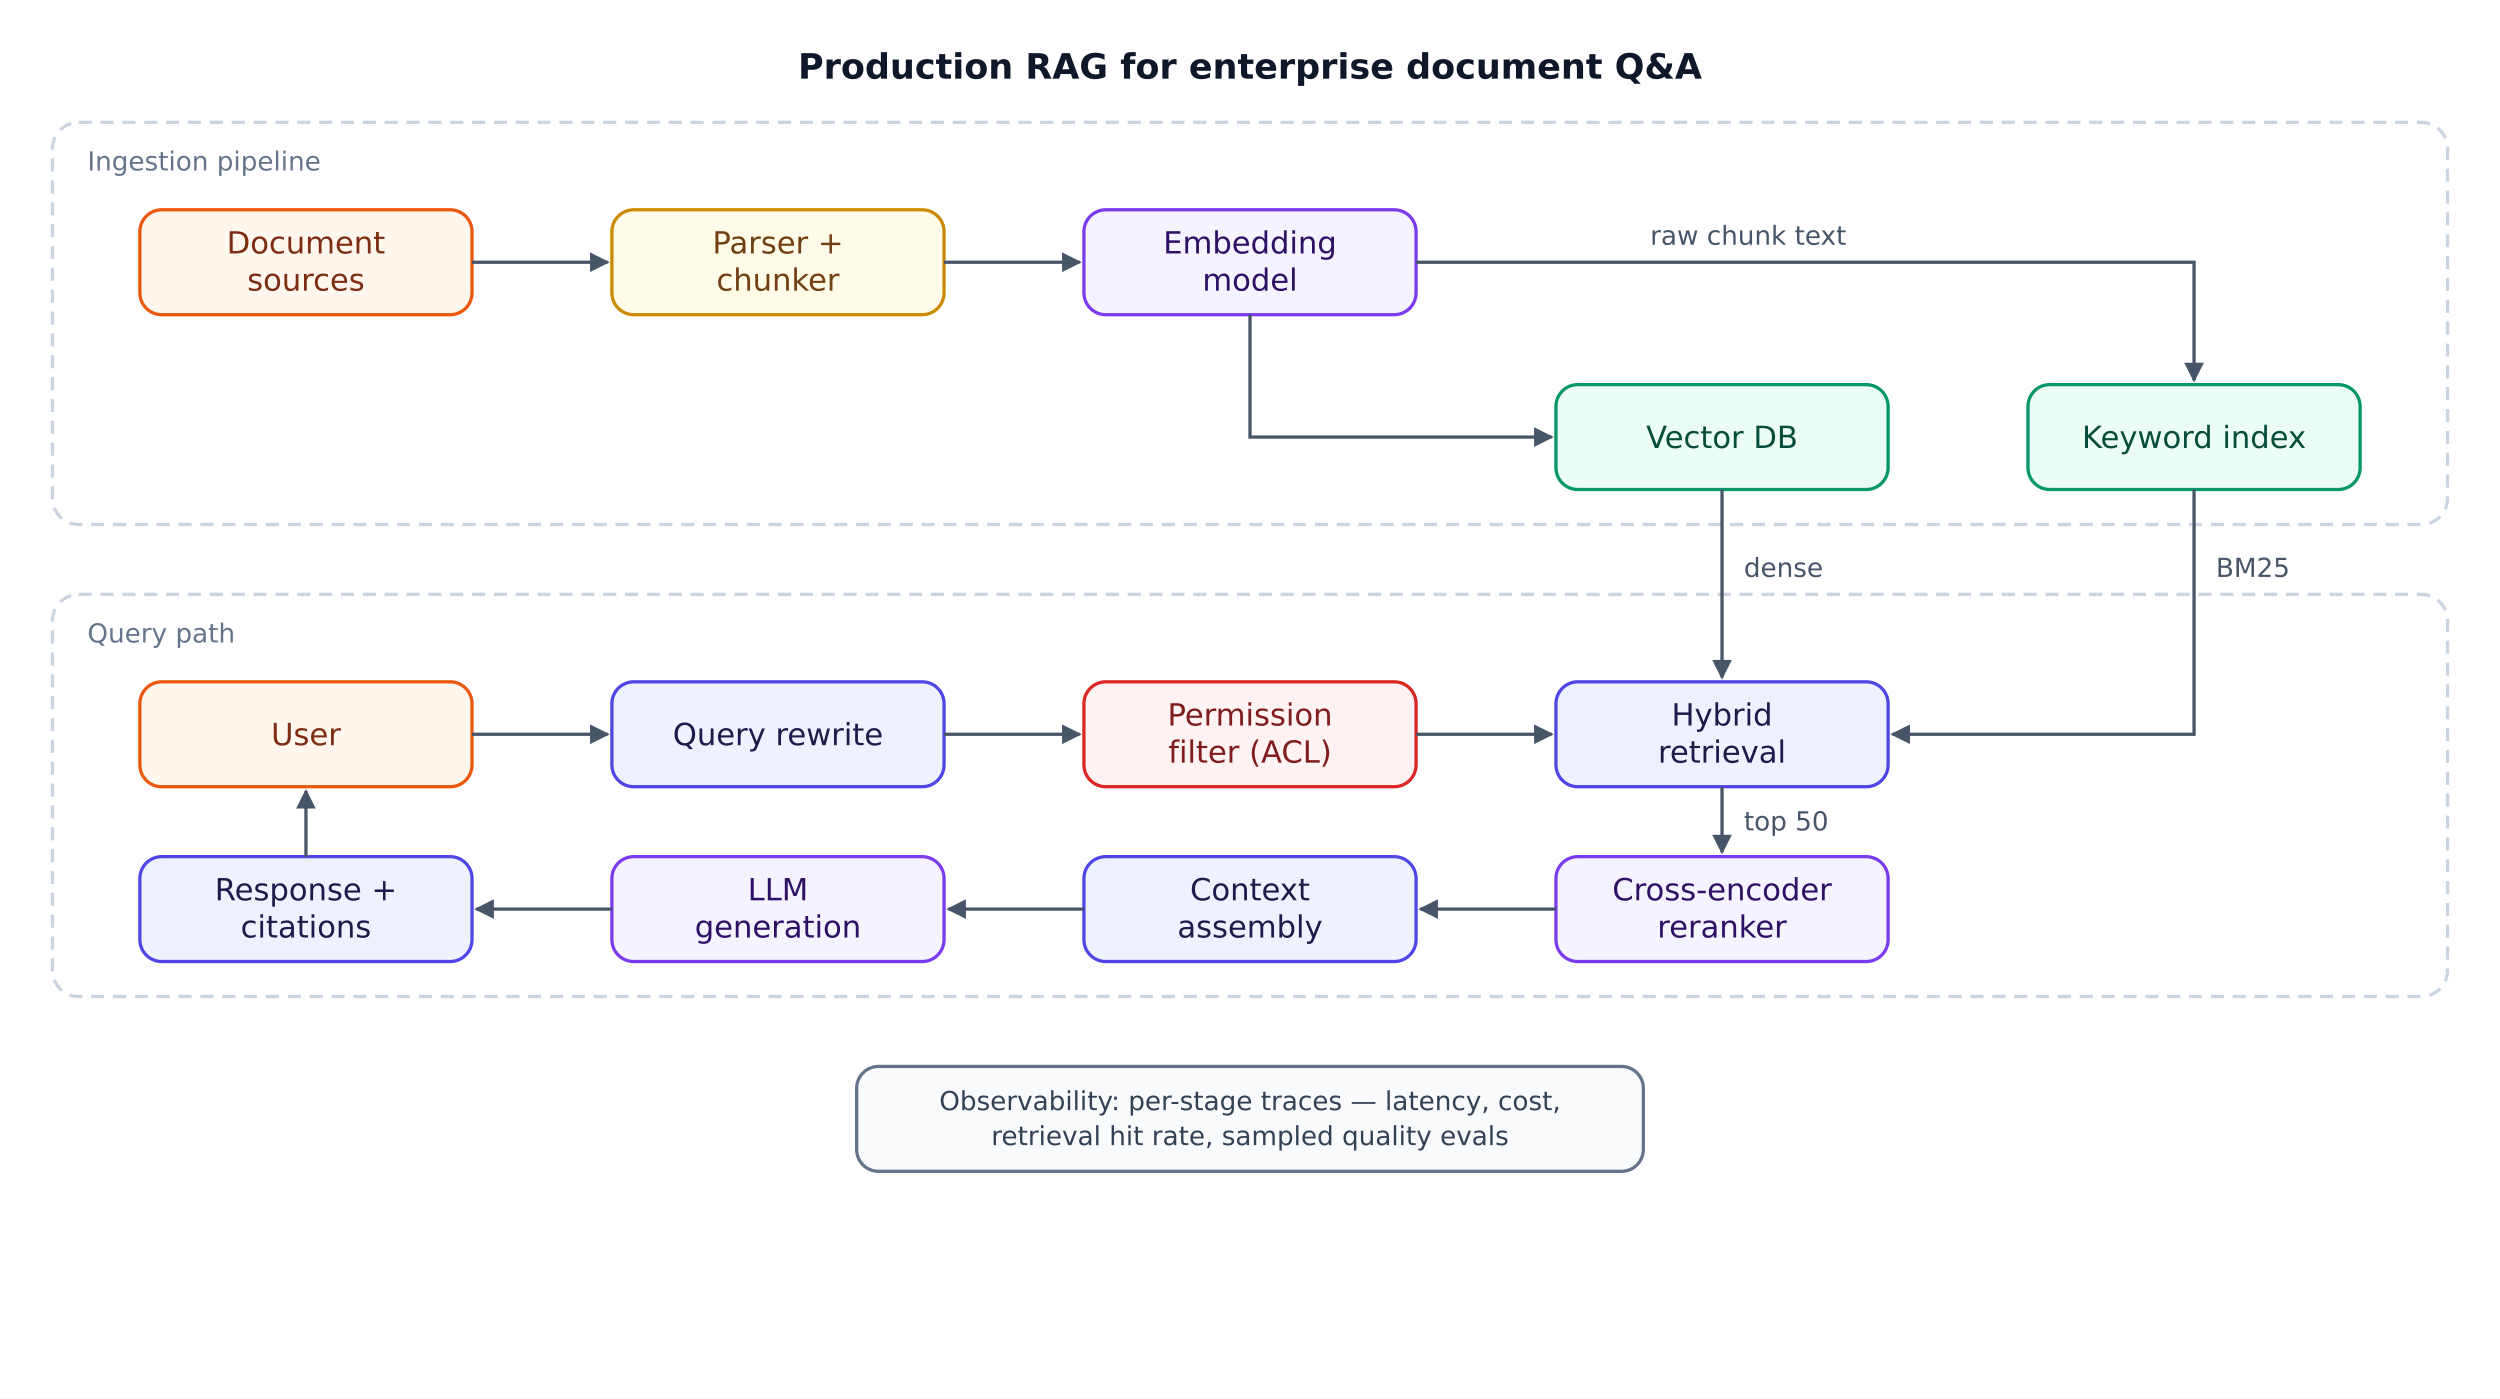
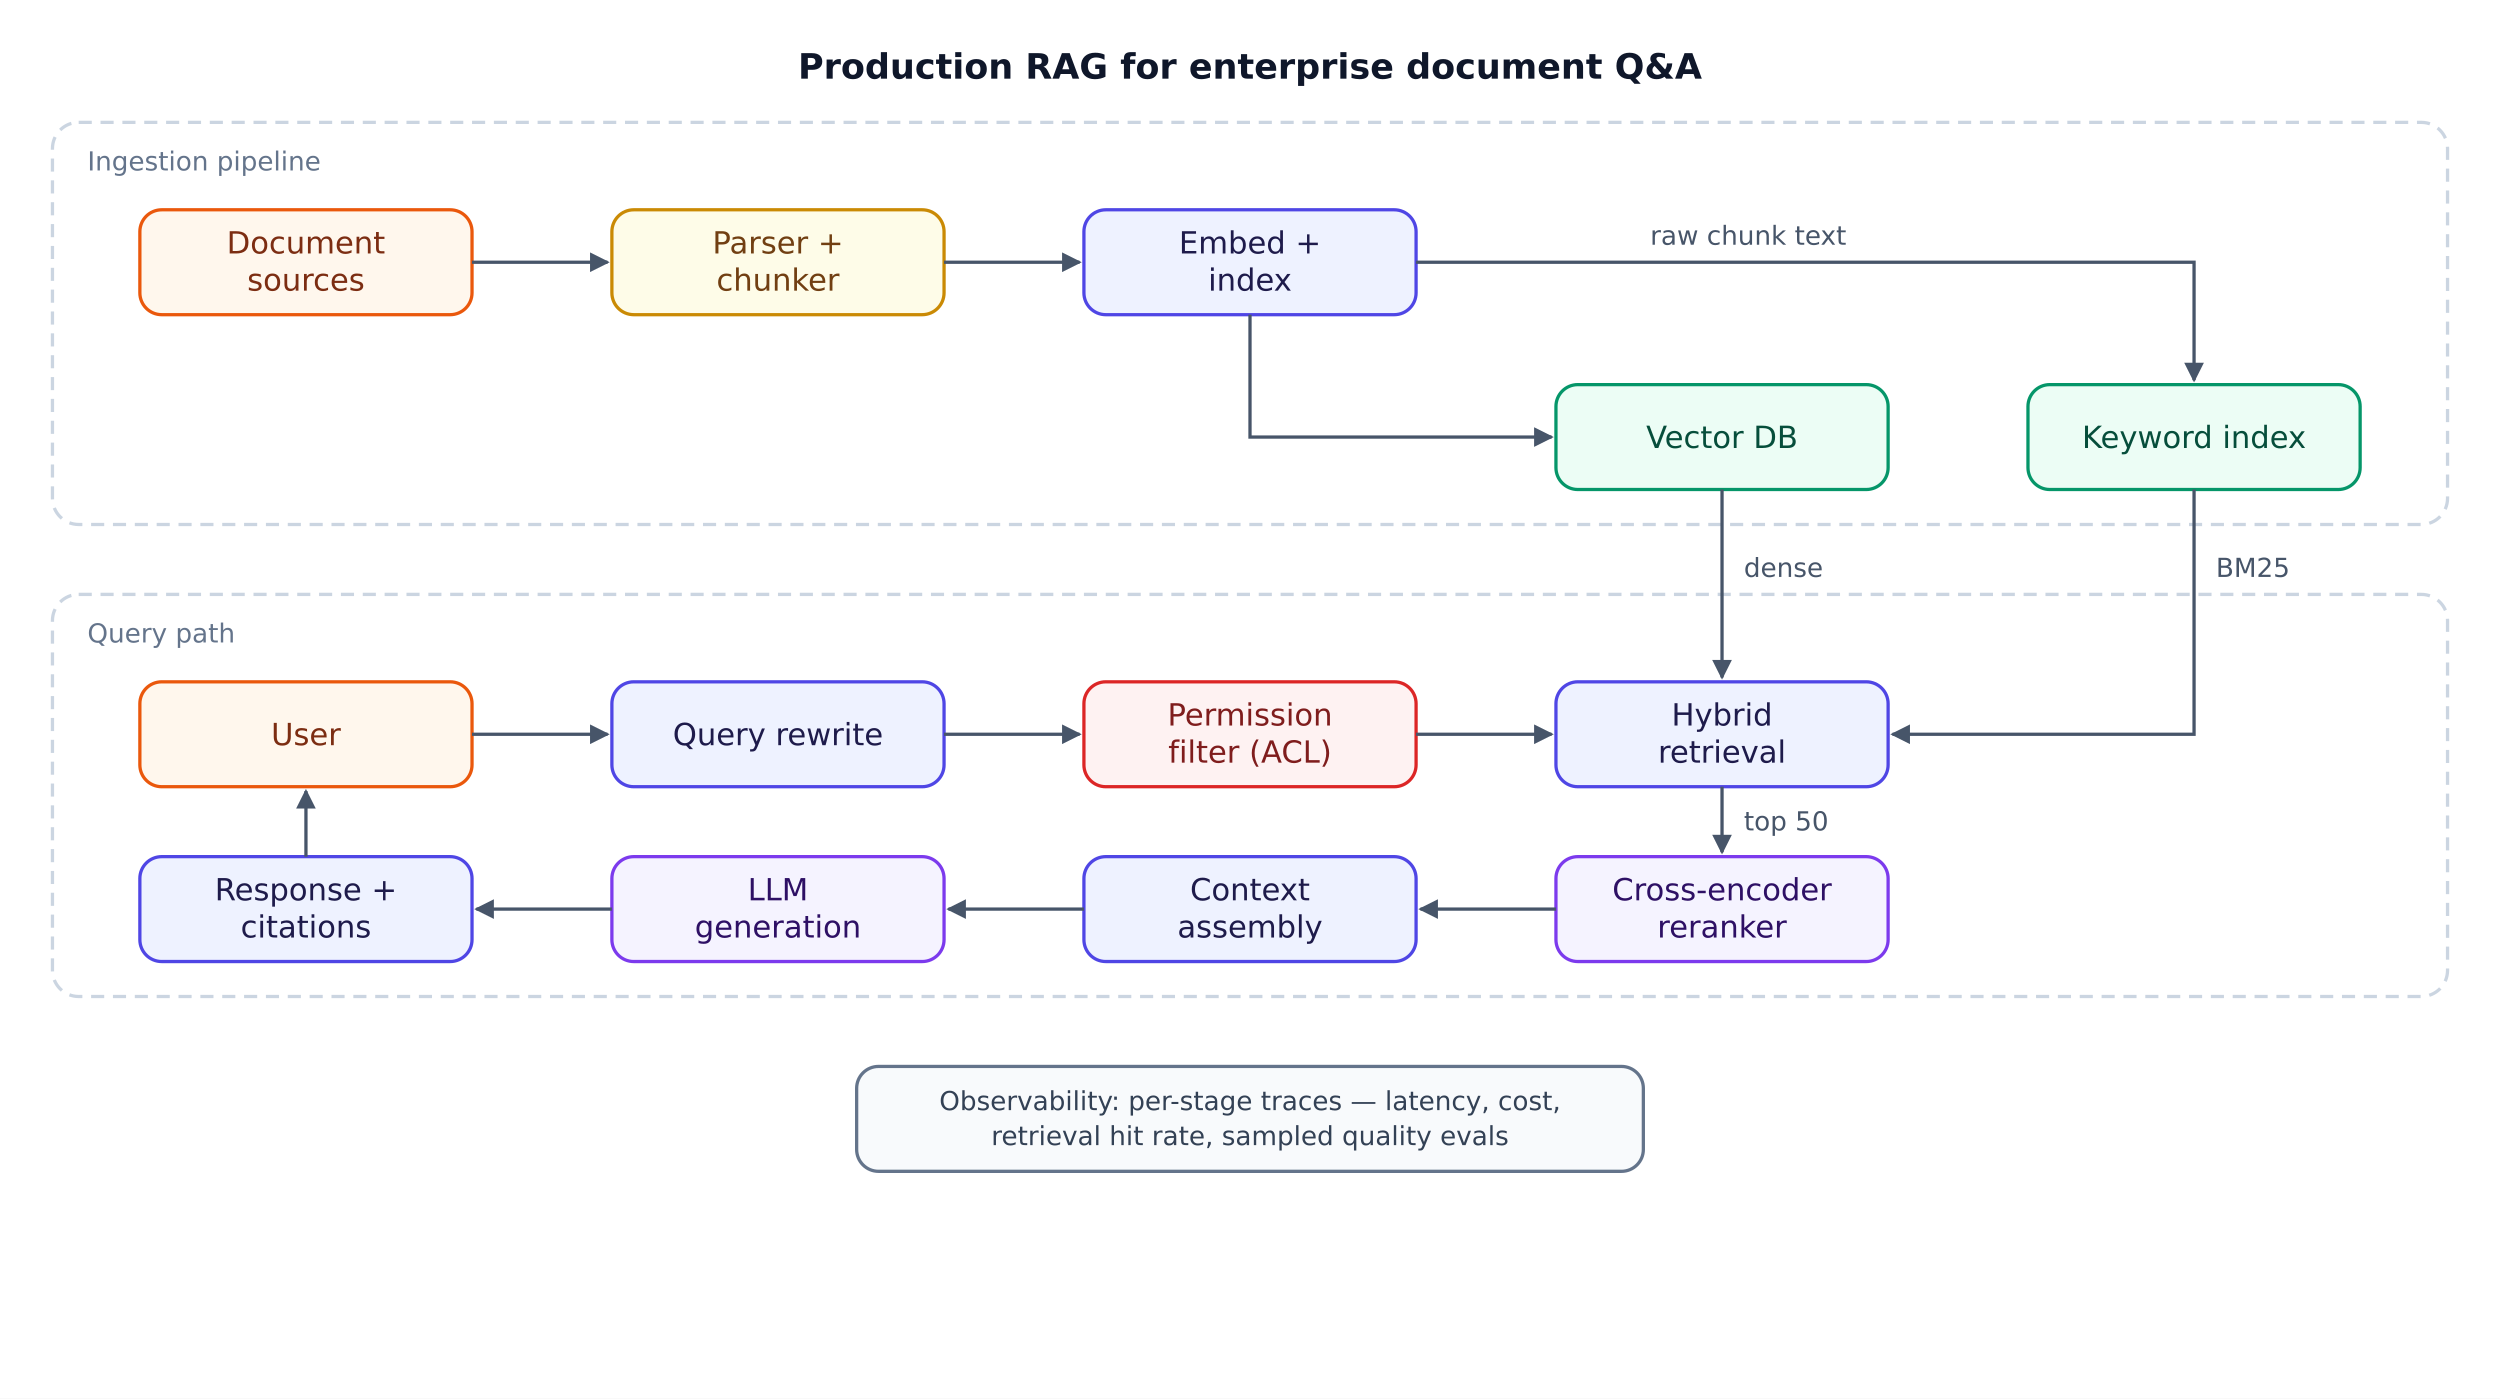
<svg xmlns="http://www.w3.org/2000/svg" width="1144" height="640" viewBox="0 0 1144 640" font-family="system-ui, -apple-system, 'Segoe UI', 'DejaVu Sans', sans-serif">
  <rect width="1144" height="640" fill="#ffffff" />
  <defs>
    <marker id="arrow" markerWidth="9" markerHeight="9" refX="8" refY="4.5" orient="auto" markerUnits="userSpaceOnUse">
      <path d="M0,0 L9,4.5 L0,9 z" fill="#475569" />
    </marker>
  </defs>
  <text x="572" y="36" font-size="16" font-weight="600" fill="#0F172A" text-anchor="middle">Production RAG for enterprise document Q&amp;A</text>
  <rect x="24" y="56" width="1096" height="184" rx="12" fill="none" stroke="#CBD5E1" stroke-width="1.5" stroke-dasharray="6 4" />
  <text x="40" y="78" font-size="12" fill="#64748B">Ingestion pipeline</text>
  <rect x="24" y="272" width="1096" height="184" rx="12" fill="none" stroke="#CBD5E1" stroke-width="1.5" stroke-dasharray="6 4" />
  <text x="40" y="294" font-size="12" fill="#64748B">Query path</text>
  <rect x="64" y="96" width="152" height="48" rx="10" fill="#FFF7ED" stroke="#EA580C" stroke-width="1.5" />
  <text x="140" y="116" font-size="14" fill="#7C2D12" text-anchor="middle">Document<tspan x="140" y="133">sources</tspan>
  </text>
  <rect x="280" y="96" width="152" height="48" rx="10" fill="#FEFCE8" stroke="#CA8A04" stroke-width="1.5" />
  <text x="356" y="116" font-size="14" fill="#713F12" text-anchor="middle">Parser +<tspan x="356" y="133">chunker</tspan>
  </text>
-   <rect x="496" y="96" width="152" height="48" rx="10" fill="#F5F3FF" stroke="#7C3AED" stroke-width="1.5" />
-   <text x="572" y="116" font-size="14" fill="#2E1065" text-anchor="middle">Embedding<tspan x="572" y="133">model</tspan>
+   <rect x="496" y="96" width="152" height="48" rx="10" fill="#EEF2FF" stroke="#4F46E5" stroke-width="1.5" />
+   <text x="572" y="116" font-size="14" fill="#1E1B4B" text-anchor="middle">Embed +<tspan x="572" y="133">index</tspan>
  </text>
  <rect x="712" y="176" width="152" height="48" rx="10" fill="#ECFDF5" stroke="#059669" stroke-width="1.5" />
  <text x="788" y="205" font-size="14" fill="#064E3B" text-anchor="middle">Vector DB</text>
  <rect x="928" y="176" width="152" height="48" rx="10" fill="#ECFDF5" stroke="#059669" stroke-width="1.5" />
  <text x="1004" y="205" font-size="14" fill="#064E3B" text-anchor="middle">Keyword index</text>
  <rect x="64" y="312" width="152" height="48" rx="10" fill="#FFF7ED" stroke="#EA580C" stroke-width="1.5" />
  <text x="140" y="341" font-size="14" fill="#7C2D12" text-anchor="middle">User</text>
  <rect x="280" y="312" width="152" height="48" rx="10" fill="#EEF2FF" stroke="#4F46E5" stroke-width="1.5" />
  <text x="356" y="341" font-size="14" fill="#1E1B4B" text-anchor="middle">Query rewrite</text>
  <rect x="496" y="312" width="152" height="48" rx="10" fill="#FEF2F2" stroke="#DC2626" stroke-width="1.5" />
  <text x="572" y="332" font-size="14" fill="#7F1D1D" text-anchor="middle">Permission<tspan x="572" y="349">filter (ACL)</tspan>
  </text>
  <rect x="712" y="312" width="152" height="48" rx="10" fill="#EEF2FF" stroke="#4F46E5" stroke-width="1.5" />
  <text x="788" y="332" font-size="14" fill="#1E1B4B" text-anchor="middle">Hybrid<tspan x="788" y="349">retrieval</tspan>
  </text>
  <rect x="712" y="392" width="152" height="48" rx="10" fill="#F5F3FF" stroke="#7C3AED" stroke-width="1.5" />
  <text x="788" y="412" font-size="14" fill="#2E1065" text-anchor="middle">Cross-encoder<tspan x="788" y="429">reranker</tspan>
  </text>
  <rect x="496" y="392" width="152" height="48" rx="10" fill="#EEF2FF" stroke="#4F46E5" stroke-width="1.5" />
  <text x="572" y="412" font-size="14" fill="#1E1B4B" text-anchor="middle">Context<tspan x="572" y="429">assembly</tspan>
  </text>
  <rect x="280" y="392" width="152" height="48" rx="10" fill="#F5F3FF" stroke="#7C3AED" stroke-width="1.5" />
  <text x="356" y="412" font-size="14" fill="#2E1065" text-anchor="middle">LLM<tspan x="356" y="429">generation</tspan>
  </text>
  <rect x="64" y="392" width="152" height="48" rx="10" fill="#EEF2FF" stroke="#4F46E5" stroke-width="1.5" />
  <text x="140" y="412" font-size="14" fill="#1E1B4B" text-anchor="middle">Response +<tspan x="140" y="429">citations</tspan>
  </text>
  <rect x="392" y="488" width="360" height="48" rx="10" fill="#F8FAFC" stroke="#64748B" stroke-width="1.5" />
  <text x="572" y="508" font-size="12" fill="#334155" text-anchor="middle">Observability: per-stage traces — latency, cost,<tspan x="572" y="524">retrieval hit rate, sampled quality evals</tspan>
  </text>
  <line x1="216" y1="120" x2="278" y2="120" stroke="#475569" stroke-width="1.5" marker-end="url(#arrow)" />
  <line x1="432" y1="120" x2="494" y2="120" stroke="#475569" stroke-width="1.5" marker-end="url(#arrow)" />
  <polyline points="572,144 572,200 710,200" fill="none" stroke="#475569" stroke-width="1.5" marker-end="url(#arrow)" />
  <polyline points="648,120 1004,120 1004,174" fill="none" stroke="#475569" stroke-width="1.5" marker-end="url(#arrow)" />
  <line x1="788" y1="224" x2="788" y2="310" stroke="#475569" stroke-width="1.5" marker-end="url(#arrow)" />
  <polyline points="1004,224 1004,336 866,336" fill="none" stroke="#475569" stroke-width="1.5" marker-end="url(#arrow)" />
  <line x1="216" y1="336" x2="278" y2="336" stroke="#475569" stroke-width="1.5" marker-end="url(#arrow)" />
  <line x1="432" y1="336" x2="494" y2="336" stroke="#475569" stroke-width="1.5" marker-end="url(#arrow)" />
  <line x1="648" y1="336" x2="710" y2="336" stroke="#475569" stroke-width="1.5" marker-end="url(#arrow)" />
  <line x1="788" y1="360" x2="788" y2="390" stroke="#475569" stroke-width="1.5" marker-end="url(#arrow)" />
  <line x1="712" y1="416" x2="650" y2="416" stroke="#475569" stroke-width="1.5" marker-end="url(#arrow)" />
  <line x1="496" y1="416" x2="434" y2="416" stroke="#475569" stroke-width="1.5" marker-end="url(#arrow)" />
  <line x1="280" y1="416" x2="218" y2="416" stroke="#475569" stroke-width="1.5" marker-end="url(#arrow)" />
  <line x1="140" y1="392" x2="140" y2="362" stroke="#475569" stroke-width="1.5" marker-end="url(#arrow)" />
  <rect x="746" y="100" width="108" height="16" fill="#ffffff" />
  <text x="800" y="112" font-size="12" fill="#475569" text-anchor="middle">raw chunk text</text>
  <rect x="794" y="252" width="44" height="16" fill="#ffffff" />
  <text x="798" y="264" font-size="12" fill="#475569">dense</text>
  <rect x="1010" y="252" width="42" height="16" fill="#ffffff" />
  <text x="1014" y="264" font-size="12" fill="#475569">BM25</text>
  <rect x="794" y="368" width="48" height="16" fill="#ffffff" />
  <text x="798" y="380" font-size="12" fill="#475569">top 50</text>
</svg>
